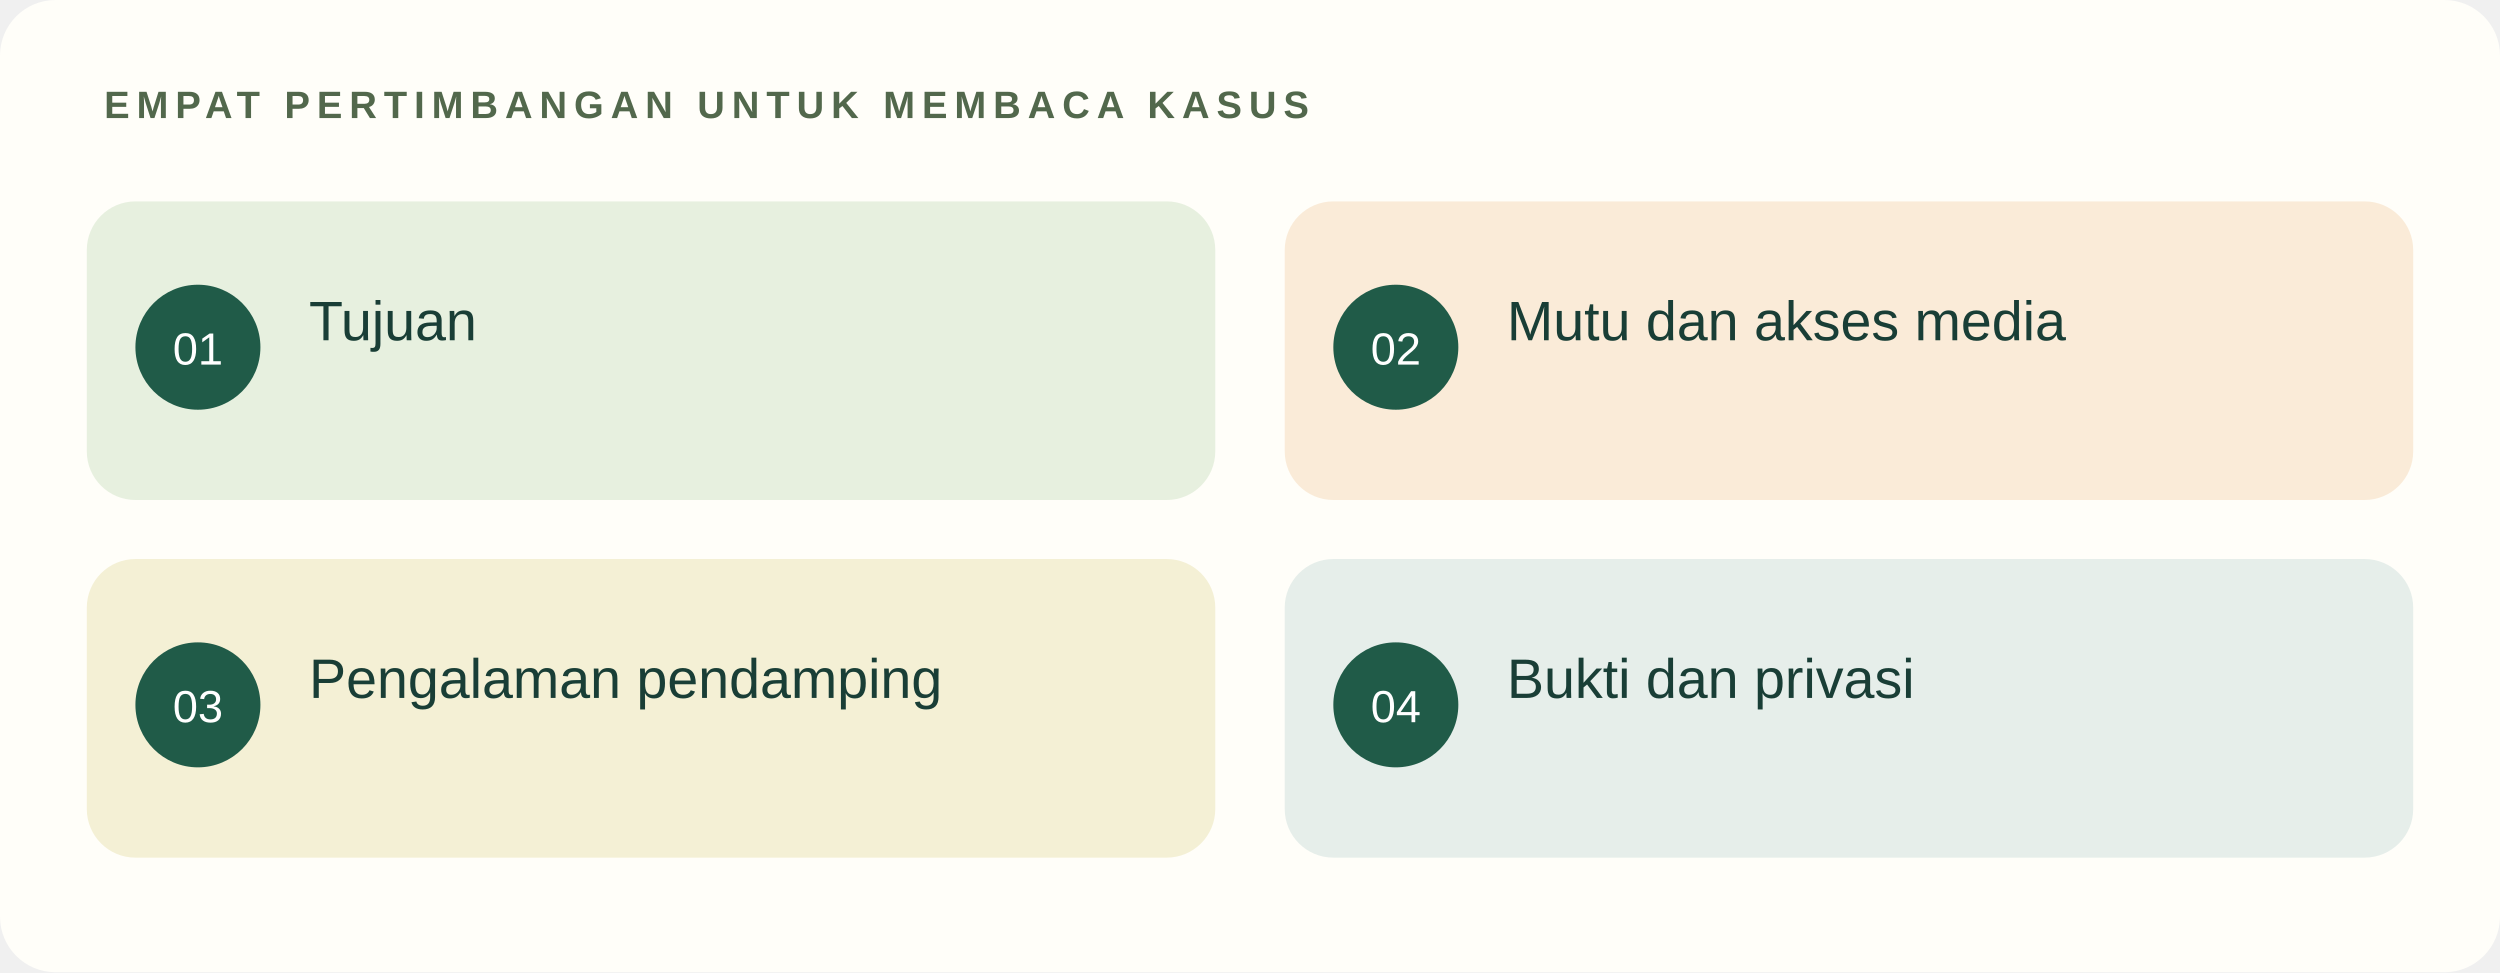
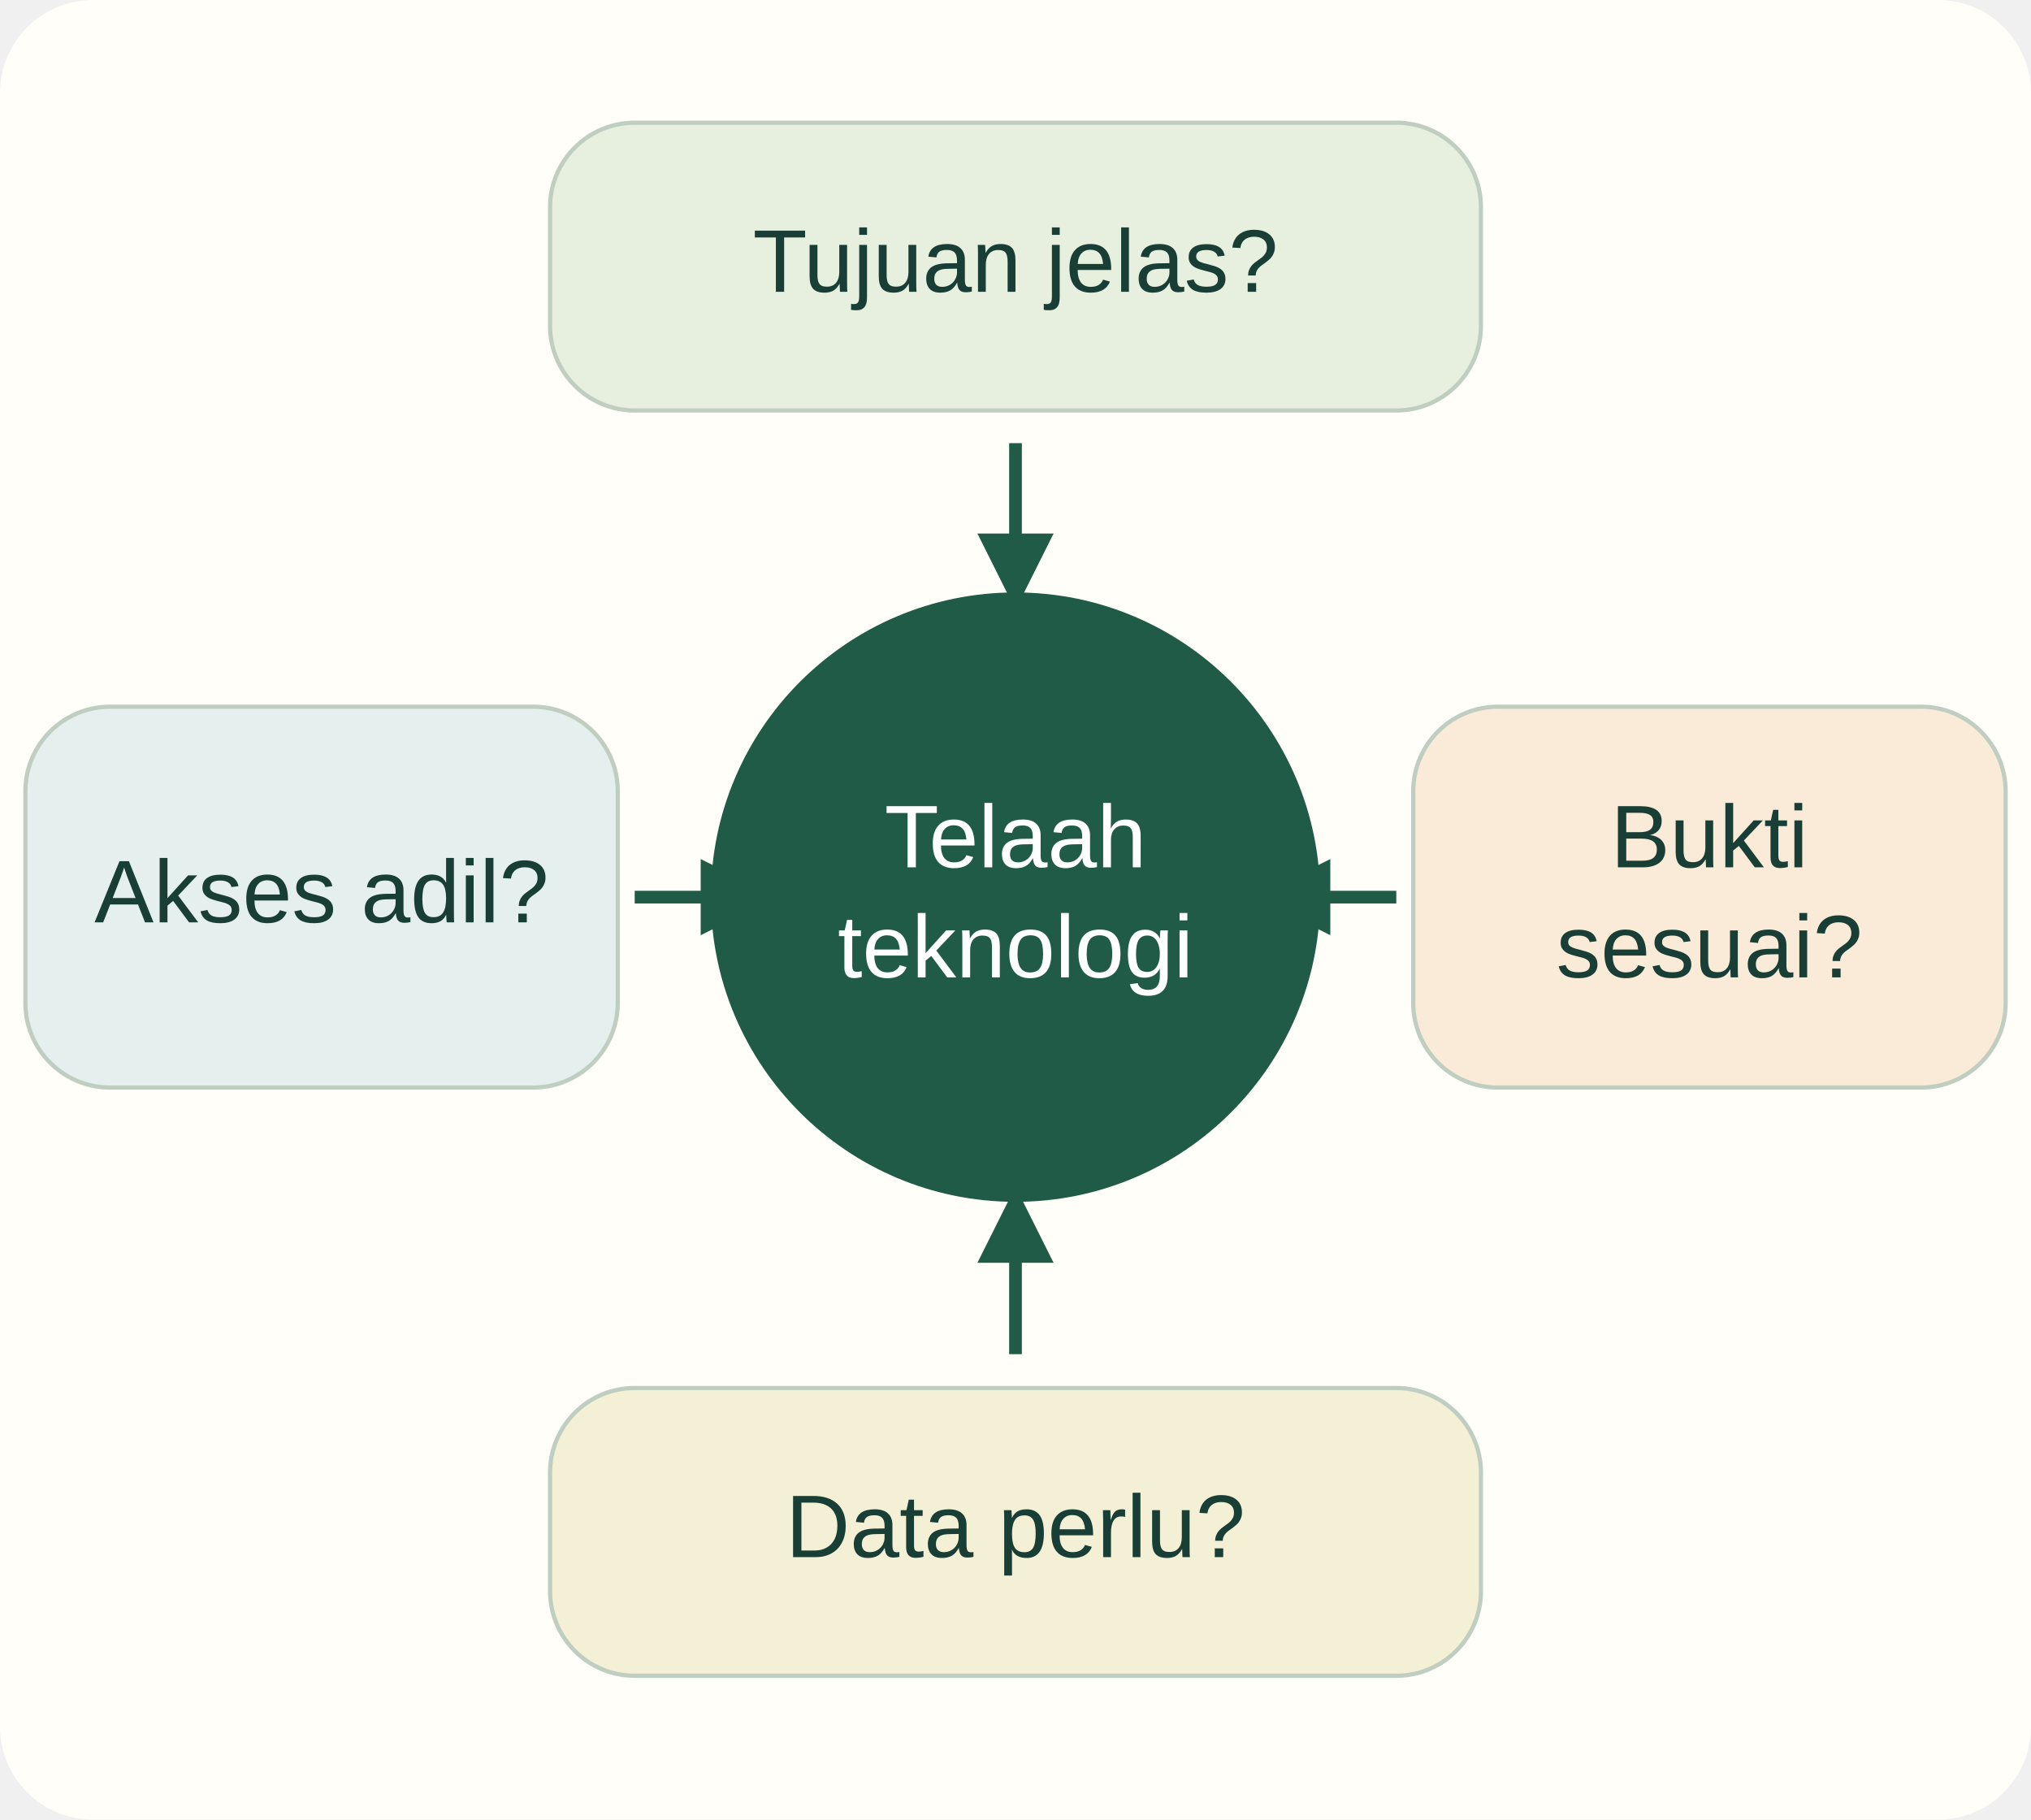
- <svg xmlns="http://www.w3.org/2000/svg" viewBox="0 0 720 280" role="img">
-   <rect width="720" height="280" rx="16" fill="#fffef9" />
-   <text x="30" y="34" font-family="Arial,sans-serif" font-size="11" font-weight="bold" letter-spacing="2" fill="#52684c">EMPAT PERTIMBANGAN UNTUK MEMBACA KASUS</text>
-   <rect x="25" y="58" width="325" height="86" rx="14" fill="#e7f0df" />
-   <circle cx="57" cy="100" r="18" fill="#205b48" />
-   <text x="57" y="105" text-anchor="middle" font-family="Arial" font-size="13" fill="white">01</text>
-   <text x="89" y="98" font-family="Arial,sans-serif" font-size="16" fill="#193e36">Tujuan</text>
-   <rect x="370" y="58" width="325" height="86" rx="14" fill="#faebd8" />
-   <circle cx="402" cy="100" r="18" fill="#205b48" />
-   <text x="402" y="105" text-anchor="middle" font-family="Arial" font-size="13" fill="white">02</text>
-   <text x="434" y="98" font-family="Arial,sans-serif" font-size="16" fill="#193e36">Mutu dan akses media</text>
-   <rect x="25" y="161" width="325" height="86" rx="14" fill="#f4f0d5" />
-   <circle cx="57" cy="203" r="18" fill="#205b48" />
-   <text x="57" y="208" text-anchor="middle" font-family="Arial" font-size="13" fill="white">03</text>
-   <text x="89" y="201" font-family="Arial,sans-serif" font-size="16" fill="#193e36">Pengalaman pendamping</text>
-   <rect x="370" y="161" width="325" height="86" rx="14" fill="#e6eeea" />
-   <circle cx="402" cy="203" r="18" fill="#205b48" />
-   <text x="402" y="208" text-anchor="middle" font-family="Arial" font-size="13" fill="white">04</text>
-   <text x="434" y="201" font-family="Arial,sans-serif" font-size="16" fill="#193e36">Bukti dan privasi</text>
+ <svg xmlns="http://www.w3.org/2000/svg" viewBox="0 0 480 430" role="img" aria-labelledby="title desc">
+   <defs>
+     <marker id="arrow" viewBox="0 0 10 10" refX="8" refY="5" markerWidth="6" markerHeight="6" orient="auto-start-reverse">
+       <path d="M0 0 L10 5 L0 10" fill="#205b48" />
+     </marker>
+   </defs>
+   <rect width="480" height="430" rx="22" fill="#fffef9" />
+   <path d="M240.0,104.72 L240.0,140.48" fill="none" stroke="#205b48" stroke-width="3" marker-end="url(#arrow)" />
+   <path d="M330.0,212.0 L300.0,212.0" fill="none" stroke="#205b48" stroke-width="3" marker-end="url(#arrow)" />
+   <path d="M240.0,320.0 L240.0,284.0" fill="none" stroke="#205b48" stroke-width="3" marker-end="url(#arrow)" />
+   <path d="M150.0,212.0 L180.0,212.0" fill="none" stroke="#205b48" stroke-width="3" marker-end="url(#arrow)" />
+   <circle cx="240" cy="212" r="72" fill="#205b48" />
+   <text x="240" y="199.0" text-anchor="middle" dominant-baseline="middle" font-family="Arial,sans-serif" font-size="21" fill="white">Telaah</text>
+   <text x="240" y="225.0" text-anchor="middle" dominant-baseline="middle" font-family="Arial,sans-serif" font-size="21" fill="white">teknologi</text>
+   <rect x="130.0" y="29.0" width="220" height="68" rx="20" fill="#e7f0df" stroke="#c0cec1" />
+   <text x="240" y="63.0" text-anchor="middle" dominant-baseline="middle" font-family="Arial,sans-serif" font-size="21" fill="#193e36">Tujuan jelas?</text>
+   <rect x="334.0" y="167.0" width="140" height="90" rx="20" fill="#faebd8" stroke="#c0cec1" />
+   <text x="404" y="199.0" text-anchor="middle" dominant-baseline="middle" font-family="Arial,sans-serif" font-size="21" fill="#193e36">Bukti</text>
+   <text x="404" y="225.0" text-anchor="middle" dominant-baseline="middle" font-family="Arial,sans-serif" font-size="21" fill="#193e36">sesuai?</text>
+   <rect x="130.0" y="328.0" width="220" height="68" rx="20" fill="#f4f0d5" stroke="#c0cec1" />
+   <text x="240" y="362.0" text-anchor="middle" dominant-baseline="middle" font-family="Arial,sans-serif" font-size="21" fill="#193e36">Data perlu?</text>
+   <rect x="6.0" y="167.0" width="140" height="90" rx="20" fill="#e4efee" stroke="#c0cec1" />
+   <text x="76" y="212.0" text-anchor="middle" dominant-baseline="middle" font-family="Arial,sans-serif" font-size="21" fill="#193e36">Akses adil?</text>
</svg>
